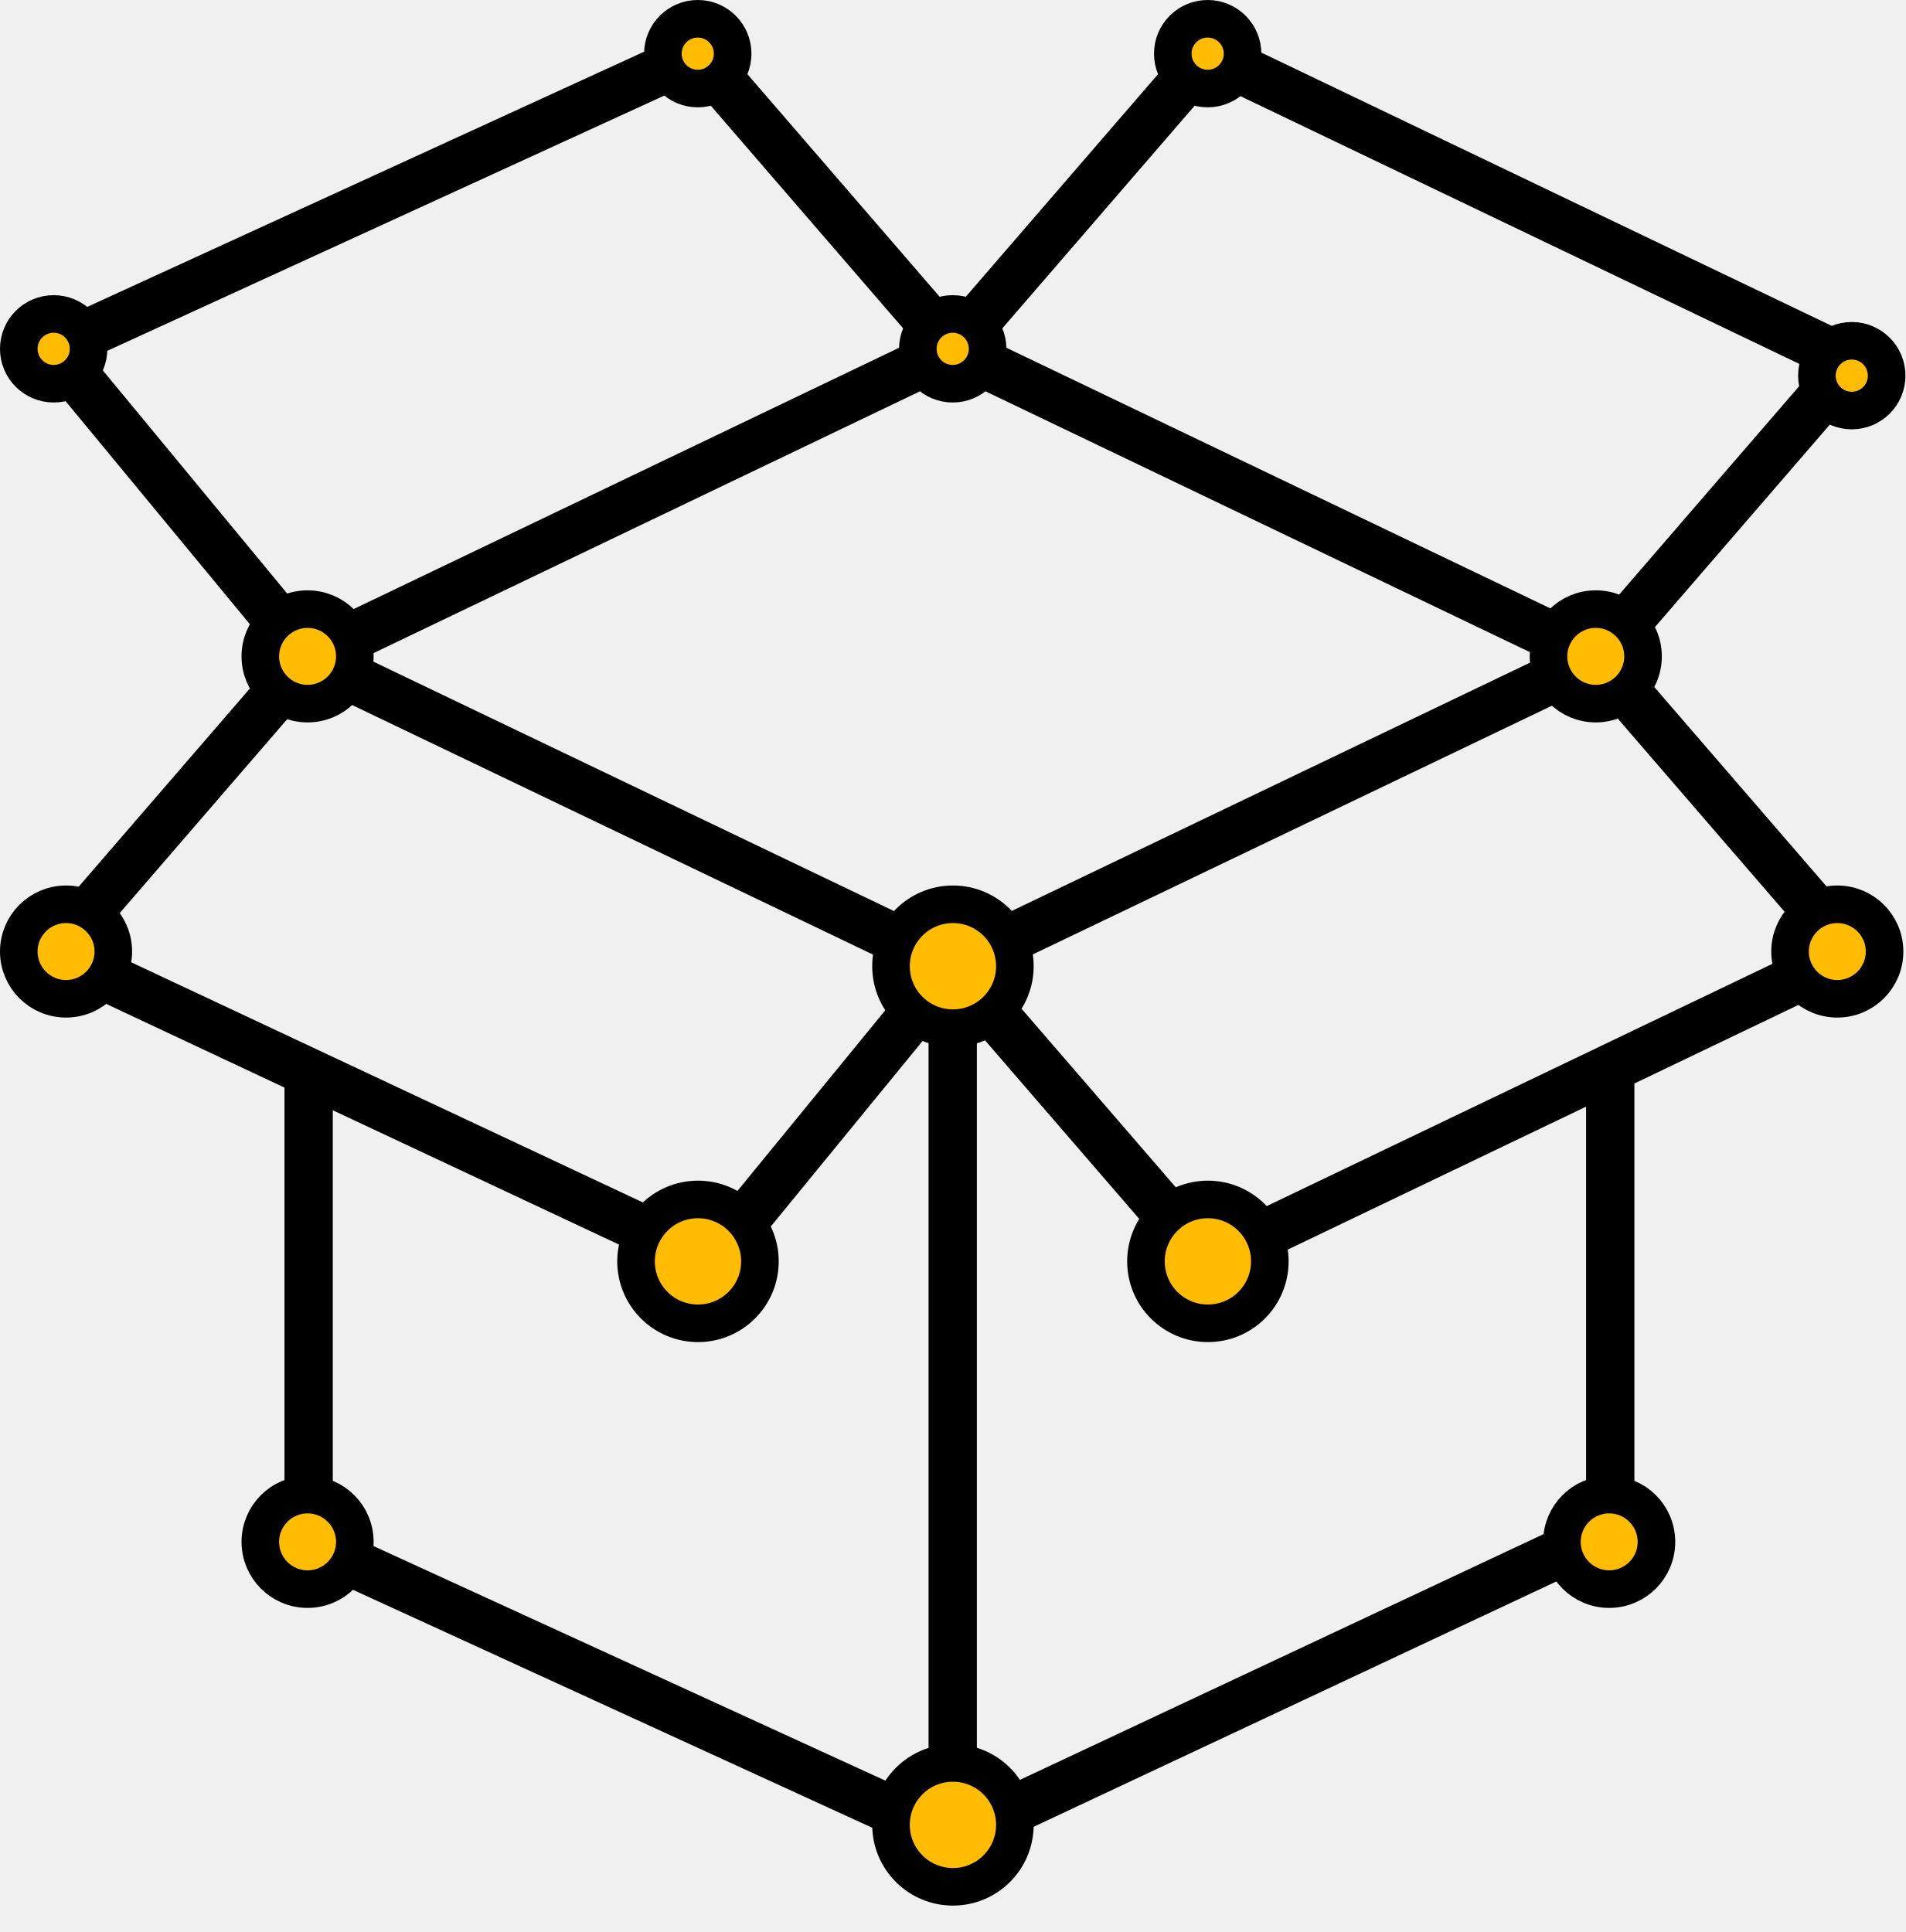
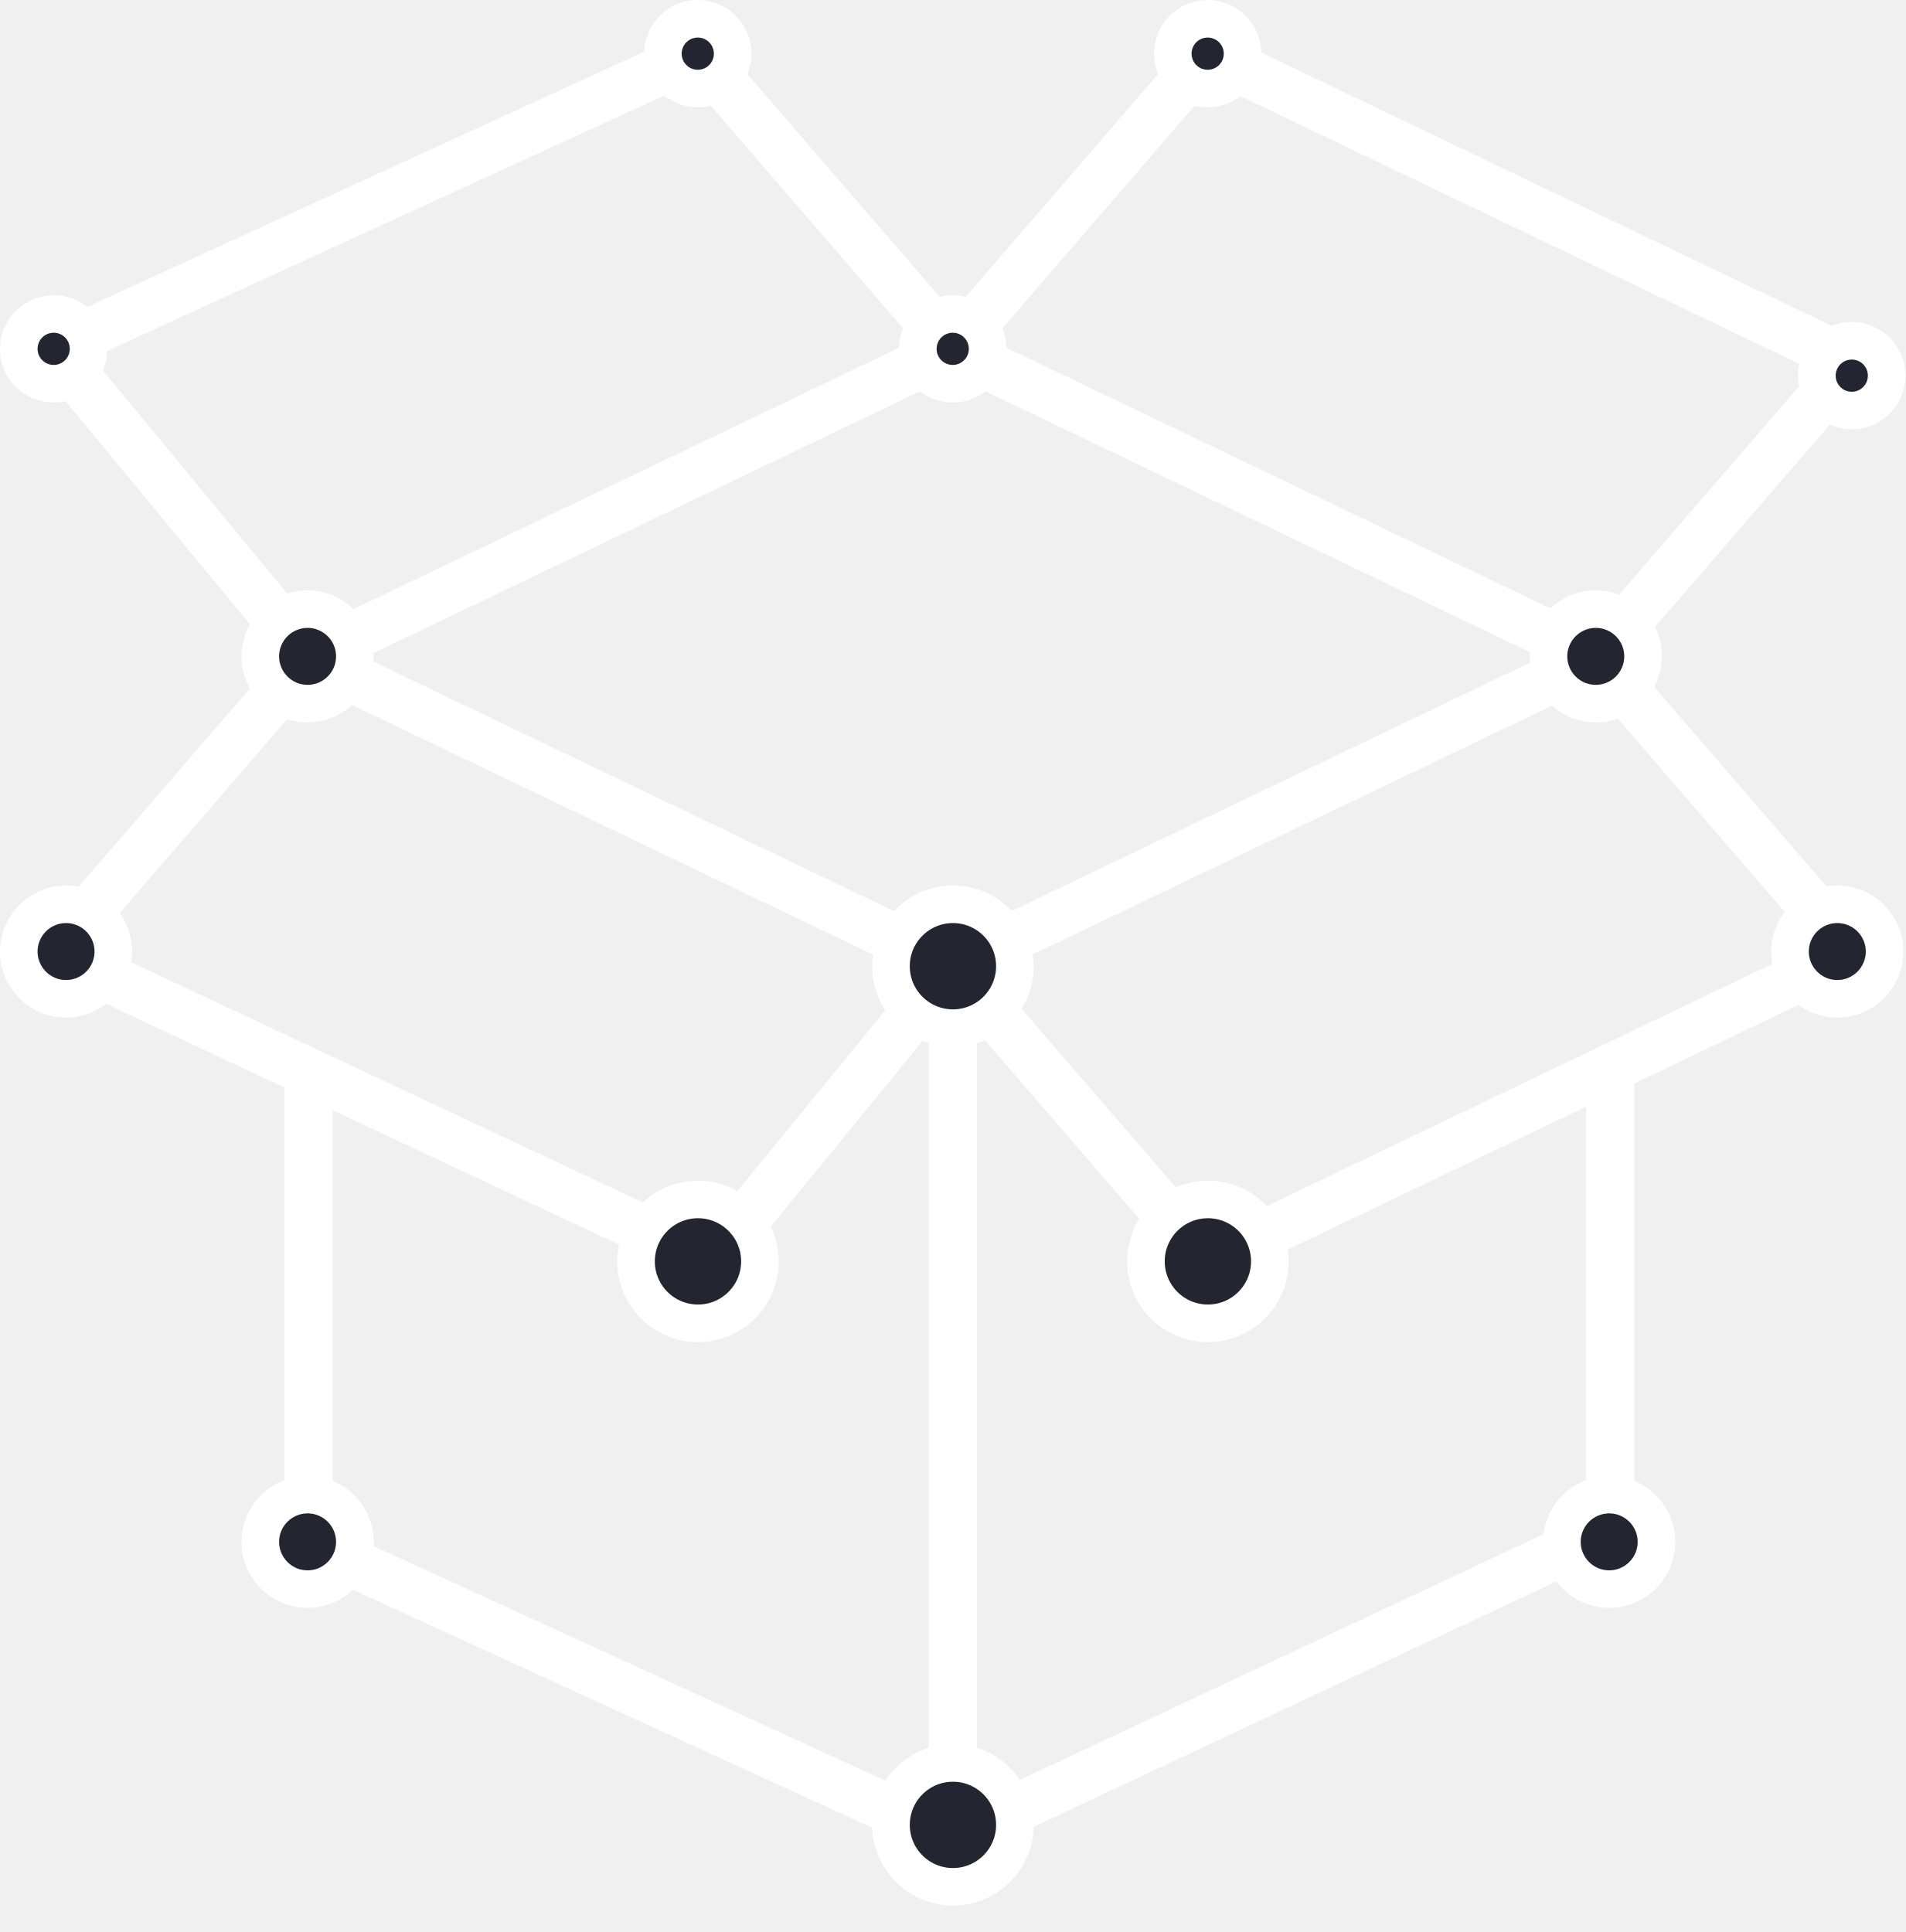
<svg xmlns="http://www.w3.org/2000/svg" width="71" height="72" viewBox="0 0 71 72" fill="none">
-   <path d="M35.5 13L59.5 24.5M35.5 13L11.5 24.5M35.5 13L45 2L69 13.5L59.5 24.5M35.5 13L26 2L2 13L11.5 24.5M59.5 24.5L35.5 36M59.5 24.5L69 35.5L60 39.812M35.5 36L11.5 24.5M35.5 36L45 47L60 39.812M35.5 36L26.5 47L11.5 39.959M35.5 36V68.5M11.5 24.5L2 35.5L11.5 39.959M35.5 68.5L60 57V39.812M35.5 68.5L11.5 57.5V39.959" stroke="black" stroke-width="1.8" />
-   <circle cx="35.5" cy="13" r="1.3" fill="#FFBC00" stroke="black" stroke-width="1.4" />
-   <circle cx="45" cy="2" r="1.3" fill="#FFBC00" stroke="black" stroke-width="1.4" />
-   <circle cx="69" cy="14" r="1.3" fill="#FFBC00" stroke="black" stroke-width="1.4" />
-   <circle cx="2" cy="13" r="1.3" fill="#FFBC00" stroke="black" stroke-width="1.4" />
-   <circle cx="26" cy="2" r="1.3" fill="#FFBC00" stroke="black" stroke-width="1.4" />
-   <circle cx="59.961" cy="57.461" r="1.761" fill="#FFBC00" stroke="black" stroke-width="1.4" />
-   <circle cx="59.461" cy="24.461" r="1.761" fill="#FFBC00" stroke="black" stroke-width="1.4" />
-   <circle cx="68.461" cy="35.461" r="1.761" fill="#FFBC00" stroke="black" stroke-width="1.4" />
-   <circle cx="2.461" cy="35.461" r="1.761" fill="#FFBC00" stroke="black" stroke-width="1.4" />
-   <circle cx="11.461" cy="24.461" r="1.761" fill="#FFBC00" stroke="black" stroke-width="1.4" />
-   <circle cx="11.461" cy="57.461" r="1.761" fill="#FFBC00" stroke="black" stroke-width="1.4" />
-   <circle cx="35.508" cy="68.008" r="2.308" fill="#FFBC00" stroke="black" stroke-width="1.4" />
-   <circle cx="35.508" cy="36.008" r="2.308" fill="#FFBC00" stroke="black" stroke-width="1.4" />
-   <circle cx="45.008" cy="47.008" r="2.308" fill="#FFBC00" stroke="black" stroke-width="1.4" />
-   <circle cx="26.008" cy="47.008" r="2.308" fill="#FFBC00" stroke="black" stroke-width="1.4" />
+   <path d="M35.5 13L59.5 24.5M35.5 13L11.5 24.5M35.5 13L45 2L69 13.5L59.5 24.5M35.5 13L26 2L2 13L11.5 24.5M59.5 24.5L35.5 36M59.5 24.5L69 35.5L60 39.812M35.5 36L11.5 24.5M35.5 36L45 47L60 39.812M35.5 36L26.5 47L11.5 39.959M35.5 36V68.5M11.5 24.5L2 35.5L11.5 39.959M35.5 68.5L60 57V39.812M35.5 68.5L11.5 57.5V39.959" stroke="white" stroke-width="1.8" />
+   <circle cx="35.5" cy="13" r="1.3" fill="#232530" stroke="white" stroke-width="1.4" />
+   <circle cx="45" cy="2" r="1.3" fill="#232530" stroke="white" stroke-width="1.4" />
+   <circle cx="69" cy="14" r="1.3" fill="#232530" stroke="white" stroke-width="1.4" />
+   <circle cx="2" cy="13" r="1.3" fill="#232530" stroke="white" stroke-width="1.4" />
+   <circle cx="26" cy="2" r="1.3" fill="#232530" stroke="white" stroke-width="1.4" />
+   <circle cx="59.961" cy="57.461" r="1.761" fill="#232530" stroke="white" stroke-width="1.4" />
+   <circle cx="59.461" cy="24.461" r="1.761" fill="#232530" stroke="white" stroke-width="1.4" />
+   <circle cx="68.461" cy="35.461" r="1.761" fill="#232530" stroke="white" stroke-width="1.4" />
+   <circle cx="2.461" cy="35.461" r="1.761" fill="#232530" stroke="white" stroke-width="1.4" />
+   <circle cx="11.461" cy="24.461" r="1.761" fill="#232530" stroke="white" stroke-width="1.4" />
+   <circle cx="11.461" cy="57.461" r="1.761" fill="#232530" stroke="white" stroke-width="1.4" />
+   <circle cx="35.508" cy="68.008" r="2.308" fill="#232530" stroke="white" stroke-width="1.4" />
+   <circle cx="35.508" cy="36.008" r="2.308" fill="#232530" stroke="white" stroke-width="1.4" />
+   <circle cx="45.008" cy="47.008" r="2.308" fill="#232530" stroke="white" stroke-width="1.4" />
+   <circle cx="26.008" cy="47.008" r="2.308" fill="#232530" stroke="white" stroke-width="1.4" />
</svg>
